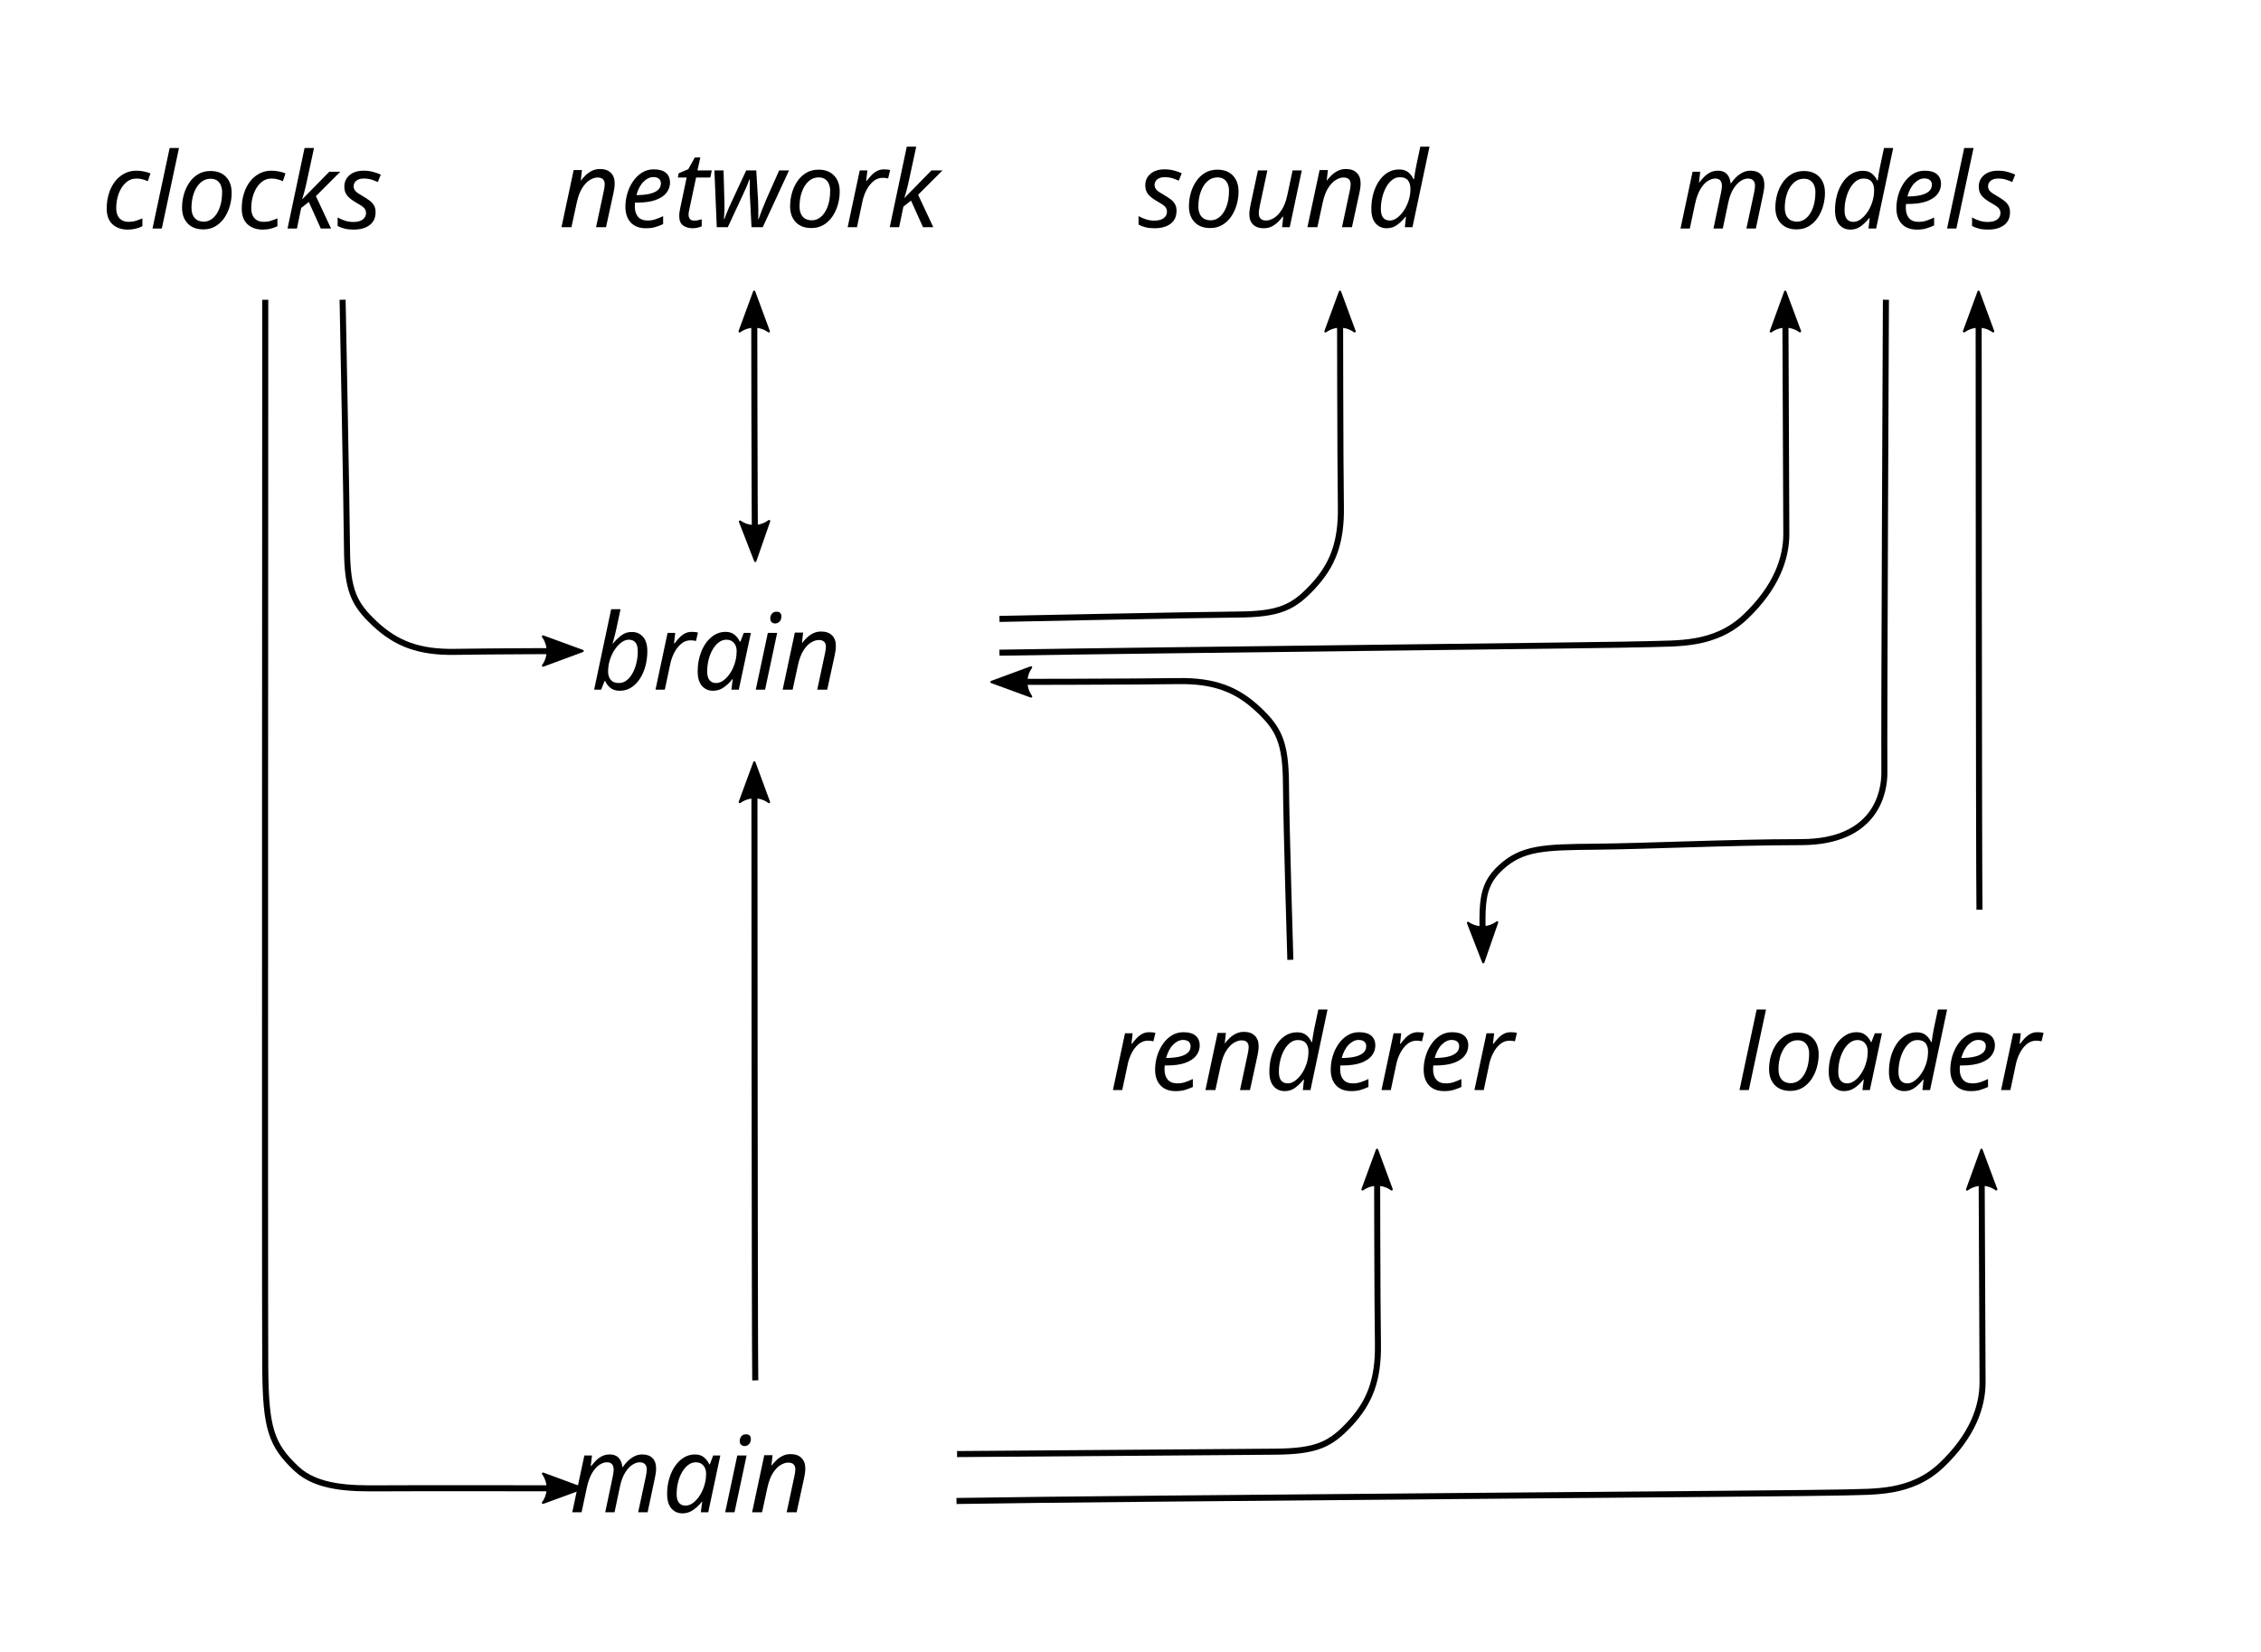
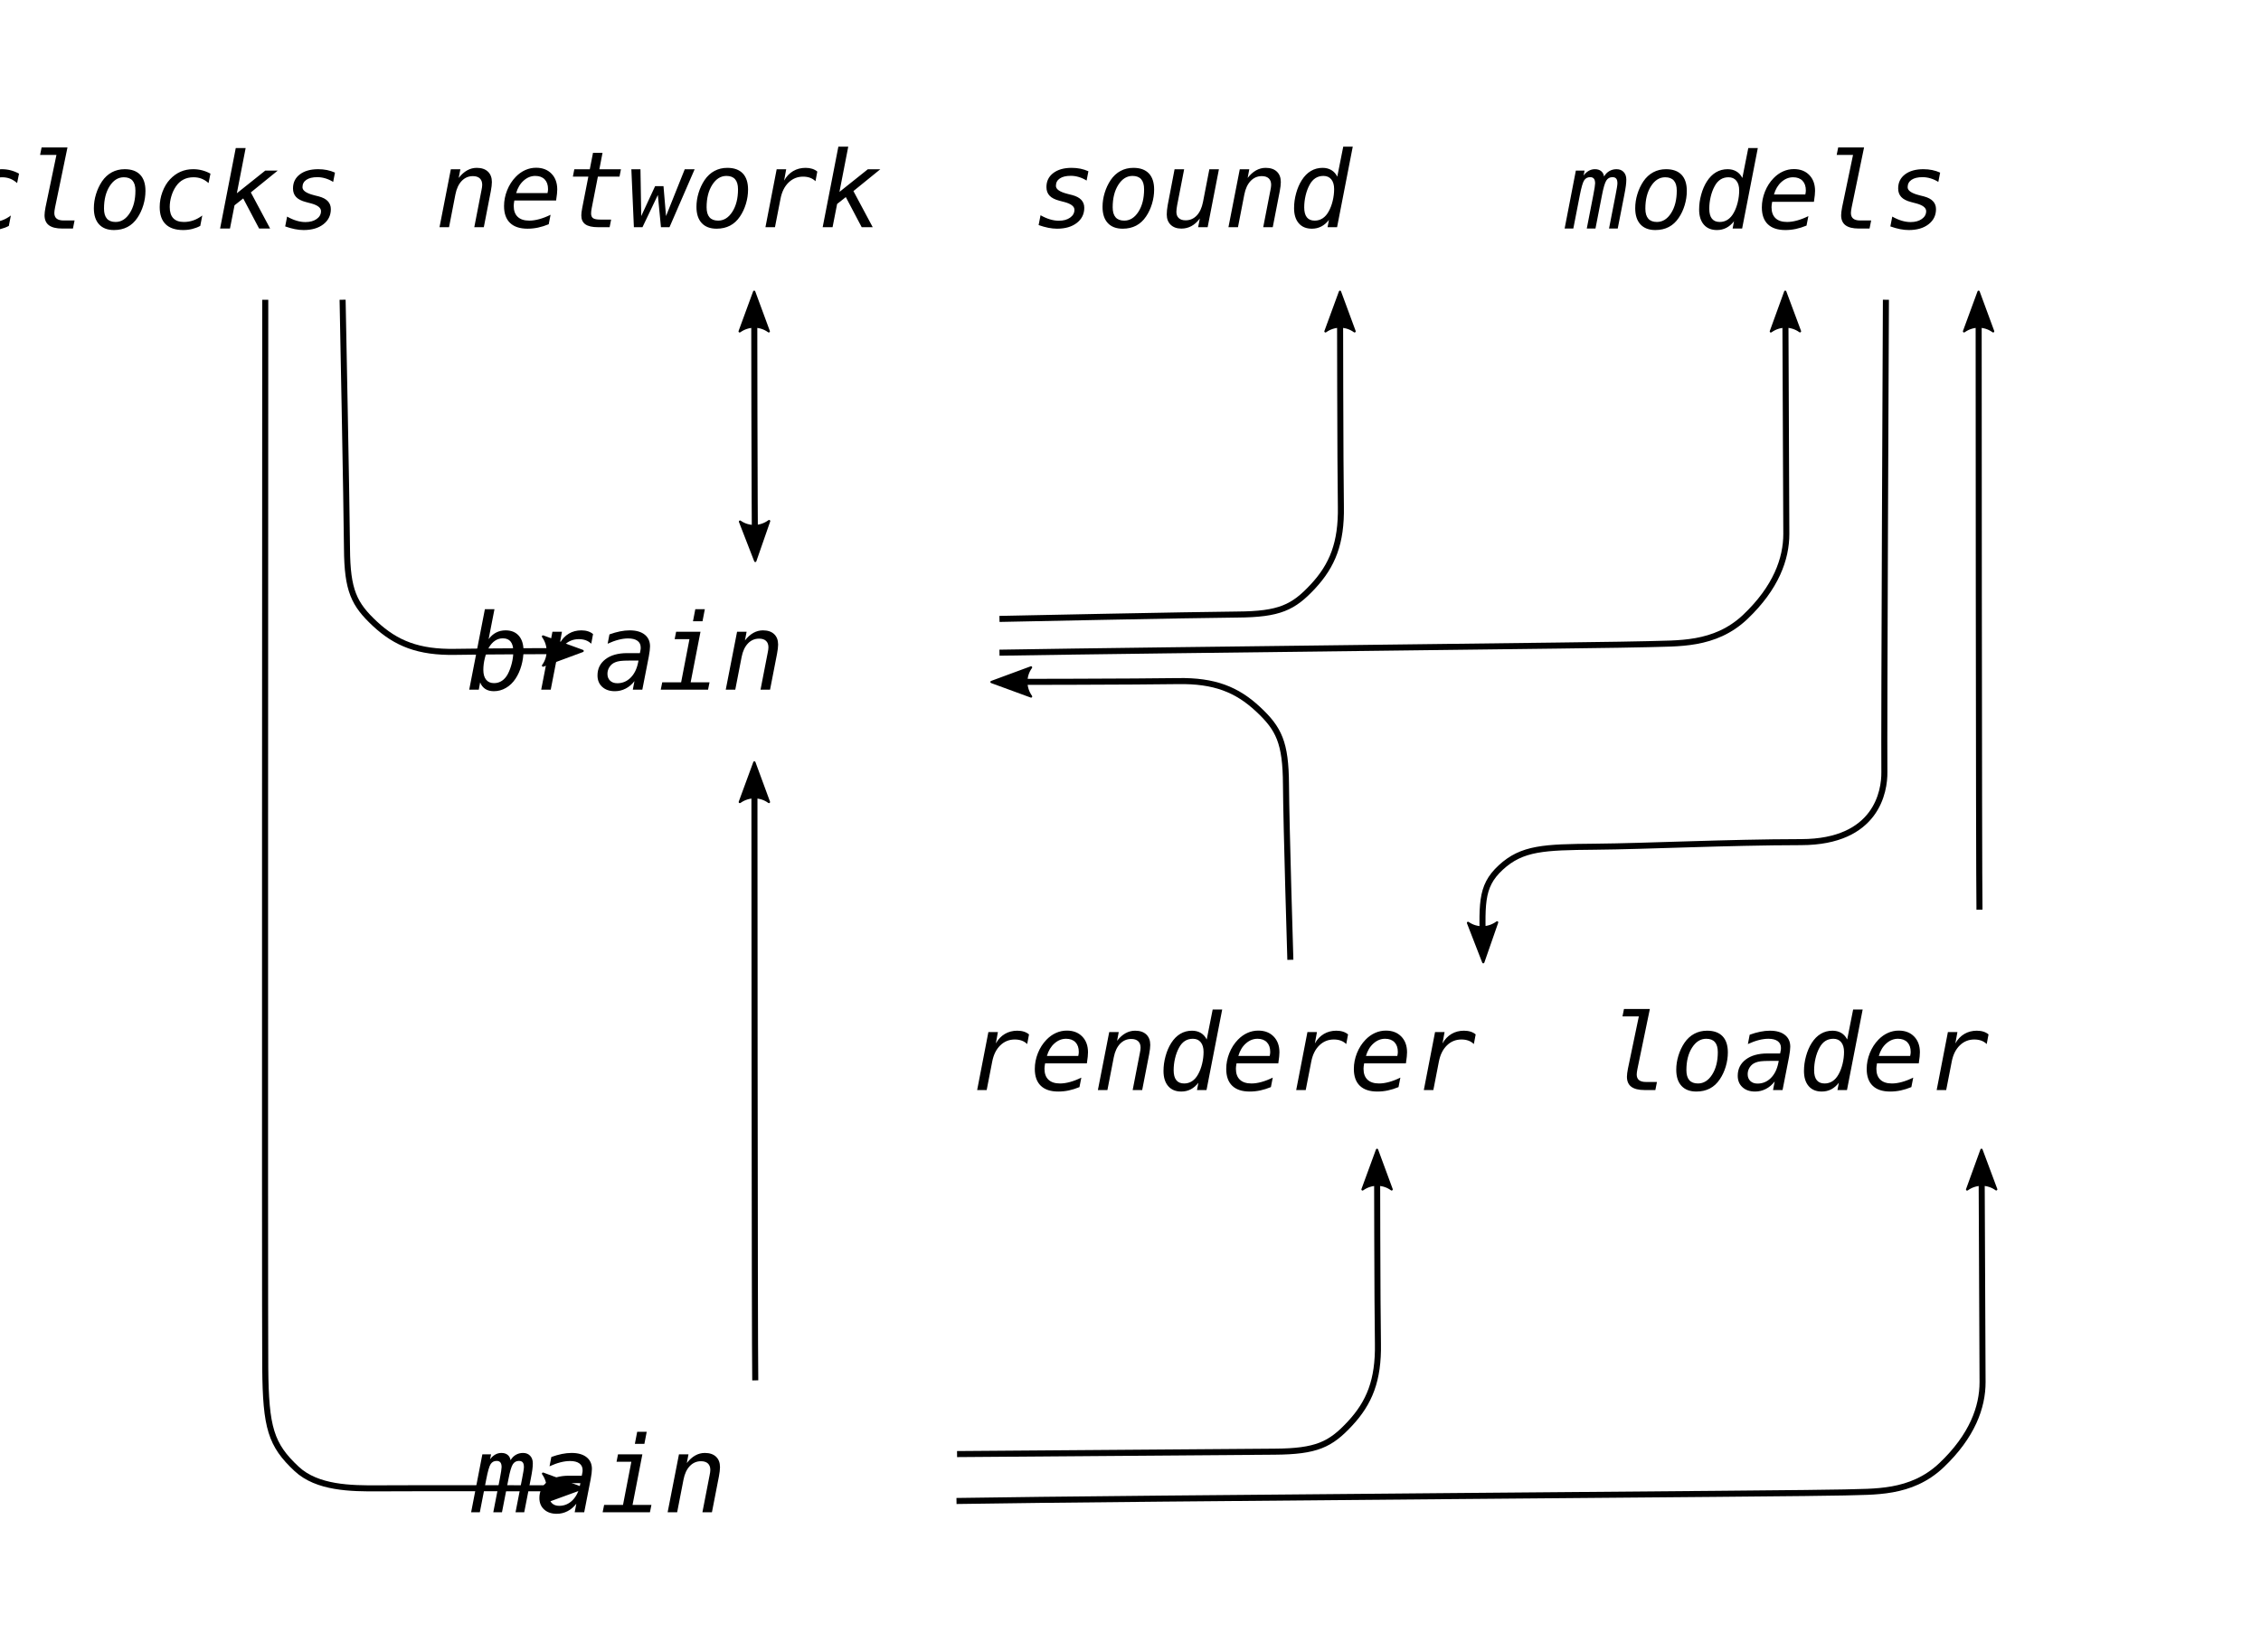
<svg xmlns="http://www.w3.org/2000/svg" version="1.1" viewBox="0 0 1365.3 997.33">
  <defs>
    <marker id="Arrow2Mstart" overflow="visible" orient="auto">
      <path transform="scale(.6) translate(0)" d="m8.719 4.034-10.926-4.018 10.926-4.018c-1.746 2.372-1.735 5.617-6e-7 8.035z" fill="context-stroke" fill-rule="evenodd" stroke="context-stroke" stroke-linejoin="round" stroke-width=".625" />
    </marker>
    <marker id="Arrow2Mend" overflow="visible" orient="auto">
      <path transform="scale(.6) rotate(180) translate(0)" d="m8.719 4.034-10.926-4.018 10.926-4.018c-1.746 2.372-1.735 5.617-6e-7 8.035z" fill="context-stroke" fill-rule="evenodd" stroke="context-stroke" stroke-linejoin="round" stroke-width=".625" />
    </marker>
    <marker id="Arrow2Mend-3" overflow="visible" orient="auto">
      <path transform="scale(-.6)" d="m8.719 4.034-10.926-4.018 10.926-4.018c-1.746 2.372-1.735 5.617-6e-7 8.035z" fill="context-stroke" fill-rule="evenodd" stroke="context-stroke" stroke-linejoin="round" stroke-width=".625" />
    </marker>
    <marker id="Arrow2Mend-3-0" overflow="visible" orient="auto">
      <path transform="scale(-.6)" d="m8.719 4.034-10.926-4.018 10.926-4.018c-1.746 2.372-1.735 5.617-6e-7 8.035z" fill="context-stroke" fill-rule="evenodd" stroke="context-stroke" stroke-linejoin="round" stroke-width=".625" />
    </marker>
    <marker id="Arrow2Mend-3-10" overflow="visible" orient="auto">
      <path transform="scale(-.6)" d="m8.719 4.034-10.926-4.018 10.926-4.018c-1.746 2.372-1.735 5.617-6e-7 8.035z" fill="context-stroke" fill-rule="evenodd" stroke="context-stroke" stroke-linejoin="round" stroke-width=".625" />
    </marker>
    <marker id="Arrow2Mend-3-2" overflow="visible" orient="auto">
      <path transform="scale(-.6)" d="m8.719 4.034-10.926-4.018 10.926-4.018c-1.746 2.372-1.735 5.617-6e-7 8.035z" fill="context-stroke" fill-rule="evenodd" stroke="context-stroke" stroke-linejoin="round" stroke-width=".625" />
    </marker>
    <marker id="Arrow2Mend-3-5" overflow="visible" orient="auto">
      <path transform="scale(-.6)" d="m8.719 4.034-10.926-4.018 10.926-4.018c-1.746 2.372-1.735 5.617-6e-7 8.035z" fill="context-stroke" fill-rule="evenodd" stroke="context-stroke" stroke-linejoin="round" stroke-width=".625" />
    </marker>
    <marker id="Arrow2Mend-3-2-6" overflow="visible" orient="auto">
      <path transform="scale(-.6)" d="m8.719 4.034-10.926-4.018 10.926-4.018c-1.746 2.372-1.735 5.617-6e-7 8.035z" fill="context-stroke" fill-rule="evenodd" stroke="context-stroke" stroke-linejoin="round" stroke-width=".625" />
    </marker>
    <marker id="Arrow2Mend-3-5-9" overflow="visible" orient="auto">
      <path transform="scale(-.6)" d="m8.719 4.034-10.926-4.018 10.926-4.018c-1.746 2.372-1.735 5.617-6e-7 8.035z" fill="context-stroke" fill-rule="evenodd" stroke="context-stroke" stroke-linejoin="round" stroke-width=".625" />
    </marker>
    <marker id="Arrow2Mend-3-5-9-4" overflow="visible" orient="auto">
      <path transform="scale(-.6)" d="m8.719 4.034-10.926-4.018 10.926-4.018c-1.746 2.372-1.735 5.617-6e-7 8.035z" fill="context-stroke" fill-rule="evenodd" stroke="context-stroke" stroke-linejoin="round" stroke-width=".625" />
    </marker>
    <marker id="Arrow2Mend-3-5-9-5" overflow="visible" orient="auto">
      <path transform="scale(-.6)" d="m8.719 4.034-10.926-4.018 10.926-4.018c-1.746 2.372-1.735 5.617-6e-7 8.035z" fill="context-stroke" fill-rule="evenodd" stroke="context-stroke" stroke-linejoin="round" stroke-width=".625" />
    </marker>
    <marker id="Arrow2Mend-3-4" overflow="visible" orient="auto">
      <path transform="scale(-.6)" d="m8.719 4.034-10.926-4.018 10.926-4.018c-1.746 2.372-1.735 5.617-6e-7 8.035z" fill="context-stroke" fill-rule="evenodd" stroke="context-stroke" stroke-linejoin="round" stroke-width=".625" />
    </marker>
  </defs>
  <rect x="-891.43" y="-682.48" width="3275.7" height="2418.2" fill="#fff" stroke-width="6.291" />
  <g fill="none" stroke="#000" stroke-width="3.647">
    <path d="m160.17 181.04s-0.306 609.08 0 645.18 3.41 46.44 18.967 60.961c12.391 11.566 32.712 11.866 49.478 11.732 22.997-0.184 118.37 0 118.37 0" marker-end="url(#Arrow2Mend)" />
    <path d="m206.88 181.04s2.477 125.02 2.647 150.29 4.229 33.646 16.927 45.466c12.699 11.819 26.283 17.303 48.342 16.912 22.059-0.392 72.189-0.501 72.189-0.501" marker-end="url(#Arrow2Mend-3)" />
    <path d="m1138.8 181.04s-1.198 262.35-0.925 285.3c0.137 11.474-4.595 42.196-50.248 42.281-45.653 0.084-92.286 2.474-124.76 2.769-30.487 0.278-43.776 0.702-56.623 12.55-12.848 11.848-11.215 22.813-10.692 52.37" marker-end="url(#Arrow2Mend-3-4)" />
    <path d="m779.18 579.69s-2.477-80.674-2.647-105.95-4.229-33.646-16.927-45.466c-12.699-11.819-26.283-17.303-48.342-16.912-22.059 0.392-107.73 0.501-107.73 0.501" marker-end="url(#Arrow2Mend-3-0)" />
    <path d="m577.92 878.22s166.48-1.278 191.76-1.448 33.646-4.229 45.466-16.927c11.819-12.699 17.303-26.283 16.912-48.342-0.392-22.059-0.501-112.21-0.501-112.21" marker-end="url(#Arrow2Mend-3-10)" />
    <path d="m577.58 906.55c100.76-1.689 518.67-4.496 536.11-5.156 17.439-0.66 40.173 1.145 58.712-16.472s24.796-35.111 24.763-50.174c-0.034-15.063-0.593-135.46-0.593-135.46" marker-end="url(#Arrow2Mend-3-2)" />
    <path d="m603.53 394.21c100.76-1.689 374.22-4.496 391.66-5.156 17.439-0.66 40.173 1.145 58.712-16.472 18.539-17.617 24.796-35.111 24.763-50.174-0.034-15.063-0.593-141.37-0.593-141.37" marker-end="url(#Arrow2Mend-3-2-6)" />
    <path d="m603.53 373.81s118.5-2.477 143.78-2.647c25.274-0.171 33.646-4.229 45.465-16.927 11.819-12.699 17.304-26.283 16.912-48.342-0.392-22.059-0.501-124.85-0.501-124.85" marker-end="url(#Arrow2Mend-3-5)" />
    <path d="m456.06 833.7c-0.392-22.059-0.501-368.39-0.501-368.39" marker-end="url(#Arrow2Mend-3-5-9)" />
    <path d="m1195.3 549.43c-0.392-22.059-0.501-368.39-0.501-368.39" marker-end="url(#Arrow2Mend-3-5-9-5)" />
    <path d="m455.95 333.95c-0.392-22.059-0.501-152.9-0.501-152.9" marker-end="url(#Arrow2Mend-3-5-9-4)" marker-start="url(#Arrow2Mstart)" />
  </g>
-   <g font-family="'Roboto Mono'" font-size="64px" font-style="italic" text-anchor="middle">
-     <text x="458.316" y="913.384" text-align="center" style="font-variant-caps:normal;font-variant-east-asian:normal;font-variant-ligatures:normal;font-variant-numeric:normal;line-height:1.25" xml:space="preserve">
-       <tspan x="458.316" y="913.384" font-family="'Roboto Mono'" font-size="64px" font-style="italic" style="font-variant-caps:normal;font-variant-east-asian:normal;font-variant-ligatures:normal;font-variant-numeric:normal">main</tspan>
+   <g font-family="Monospace" font-size="64px" font-style="italic" text-anchor="middle">
+     <text x="458.316" y="913.384" text-align="center" xml:space="preserve">
+       <tspan x="458.316" y="913.384">main</tspan>
    </text>
-     <text x="833.722" y="658.356" text-align="center" style="font-variant-caps:normal;font-variant-east-asian:normal;font-variant-ligatures:normal;font-variant-numeric:normal;line-height:1.25" xml:space="preserve">
-       <tspan x="833.722" y="658.356" font-family="'Roboto Mono'" font-size="64px" font-style="italic" style="font-variant-caps:normal;font-variant-east-asian:normal;font-variant-ligatures:normal;font-variant-numeric:normal">renderer</tspan>
+     <text x="833.722" y="658.356" text-align="center" xml:space="preserve">
+       <tspan x="833.722" y="658.356">renderer</tspan>
    </text>
-     <text x="1181.937" y="658.356" text-align="center" style="font-variant-caps:normal;font-variant-east-asian:normal;font-variant-ligatures:normal;font-variant-numeric:normal;line-height:1.25" xml:space="preserve">
-       <tspan x="1181.937" y="658.356" font-family="'Roboto Mono'" font-size="64px" font-style="italic" style="font-variant-caps:normal;font-variant-east-asian:normal;font-variant-ligatures:normal;font-variant-numeric:normal">loader</tspan>
+     <text x="1181.937" y="658.356" text-align="center" xml:space="preserve">
+       <tspan x="1181.937" y="658.356">loader</tspan>
    </text>
-     <text x="1157.158" y="138.031" text-align="center" style="font-variant-caps:normal;font-variant-east-asian:normal;font-variant-ligatures:normal;font-variant-numeric:normal;line-height:1.25" xml:space="preserve">
-       <tspan x="1157.158" y="138.031" font-family="'Roboto Mono'" font-size="64px" font-style="italic" style="font-variant-caps:normal;font-variant-east-asian:normal;font-variant-ligatures:normal;font-variant-numeric:normal">models</tspan>
+     <text x="1157.158" y="138.031" text-align="center" xml:space="preserve">
+       <tspan x="1157.158" y="138.031">models</tspan>
    </text>
-     <text x="816.233" y="137.217" text-align="center" style="font-variant-caps:normal;font-variant-east-asian:normal;font-variant-ligatures:normal;font-variant-numeric:normal;line-height:1.25" xml:space="preserve">
+     <text x="816.233" y="137.217" text-align="center" xml:space="preserve">
      <tspan x="816.233" y="137.217">sound</tspan>
    </text>
-     <text x="493.961" y="137.217" text-align="center" style="font-variant-caps:normal;font-variant-east-asian:normal;font-variant-ligatures:normal;font-variant-numeric:normal;line-height:1.25" xml:space="preserve">
+     <text x="493.961" y="137.217" text-align="center" xml:space="preserve">
      <tspan x="493.961" y="137.217">network</tspan>
    </text>
-     <text x="187.881" y="138.031" text-align="center" style="font-variant-caps:normal;font-variant-east-asian:normal;font-variant-ligatures:normal;font-variant-numeric:normal;line-height:1.25" xml:space="preserve">
+     <text x="187.881" y="138.031" text-align="center" xml:space="preserve">
      <tspan x="187.881" y="138.031">clocks</tspan>
    </text>
-     <text x="474.146" y="416.564" text-align="center" style="font-variant-caps:normal;font-variant-east-asian:normal;font-variant-ligatures:normal;font-variant-numeric:normal;line-height:1.25" xml:space="preserve">
-       <tspan x="474.146" y="416.564" font-family="'Roboto Mono'" font-size="64px" font-style="italic" style="font-variant-caps:normal;font-variant-east-asian:normal;font-variant-ligatures:normal;font-variant-numeric:normal">brain</tspan>
+     <text x="474.146" y="416.564" text-align="center" xml:space="preserve">
+       <tspan x="474.146" y="416.564">brain</tspan>
    </text>
  </g>
</svg>
